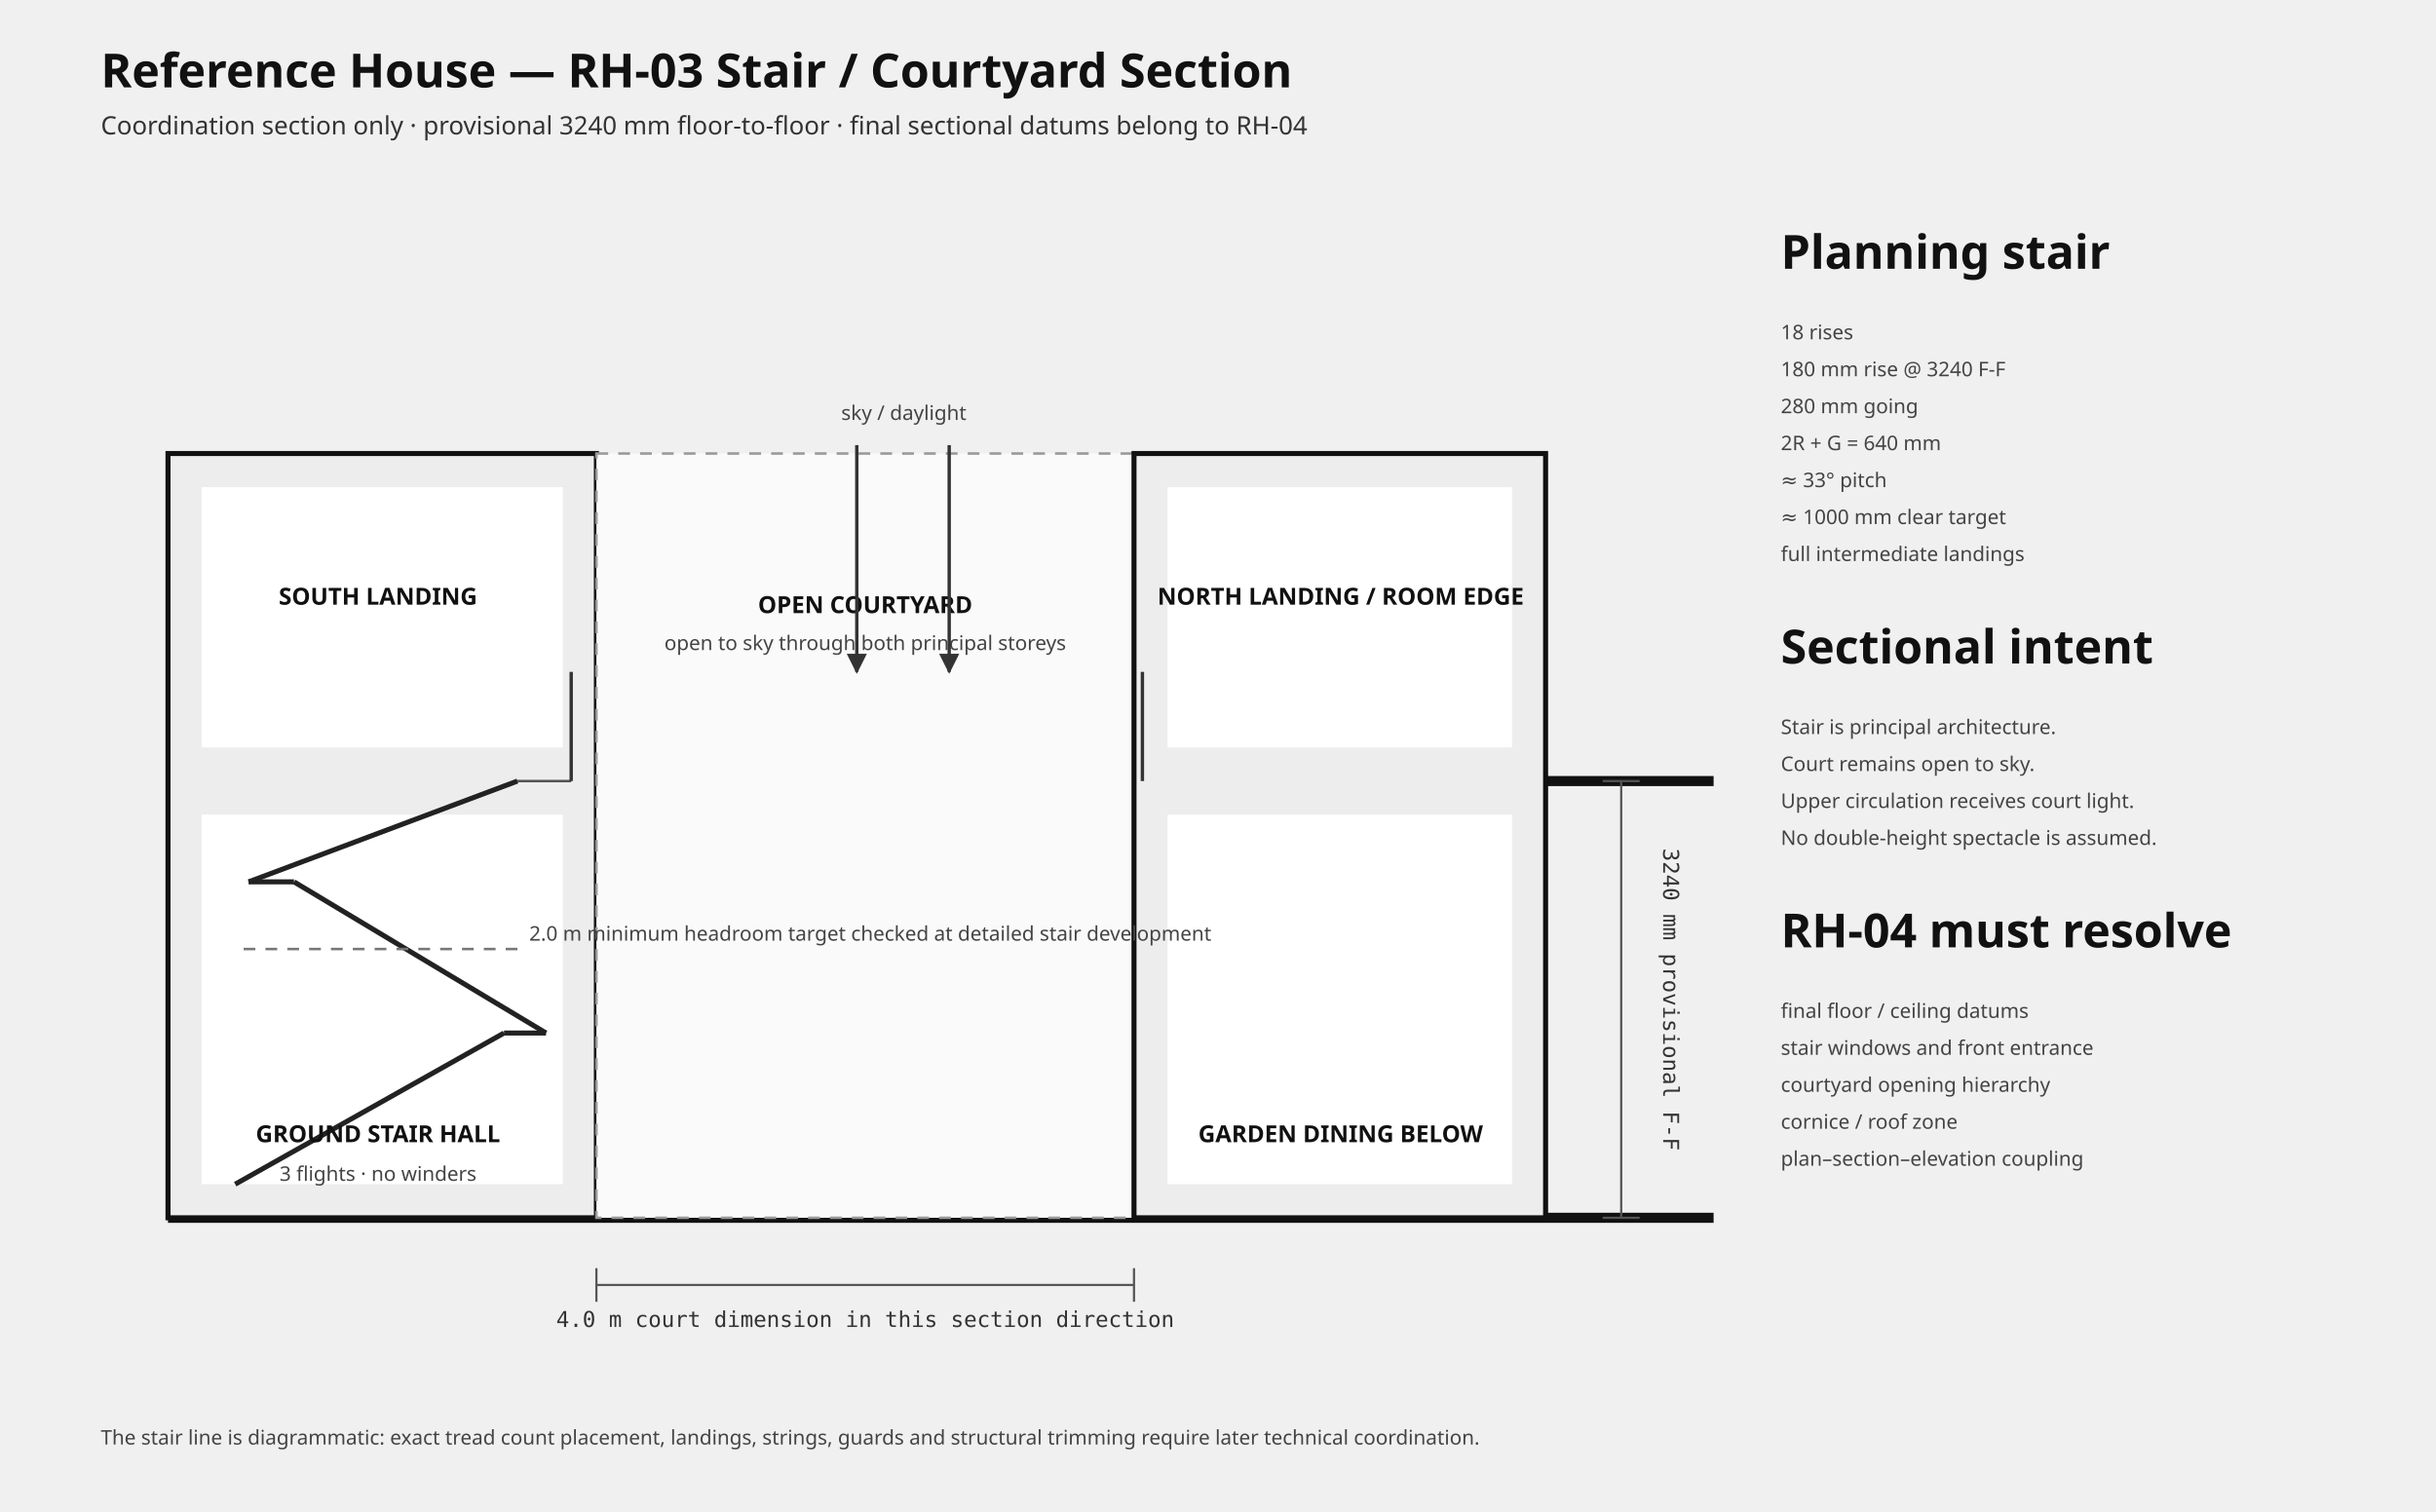
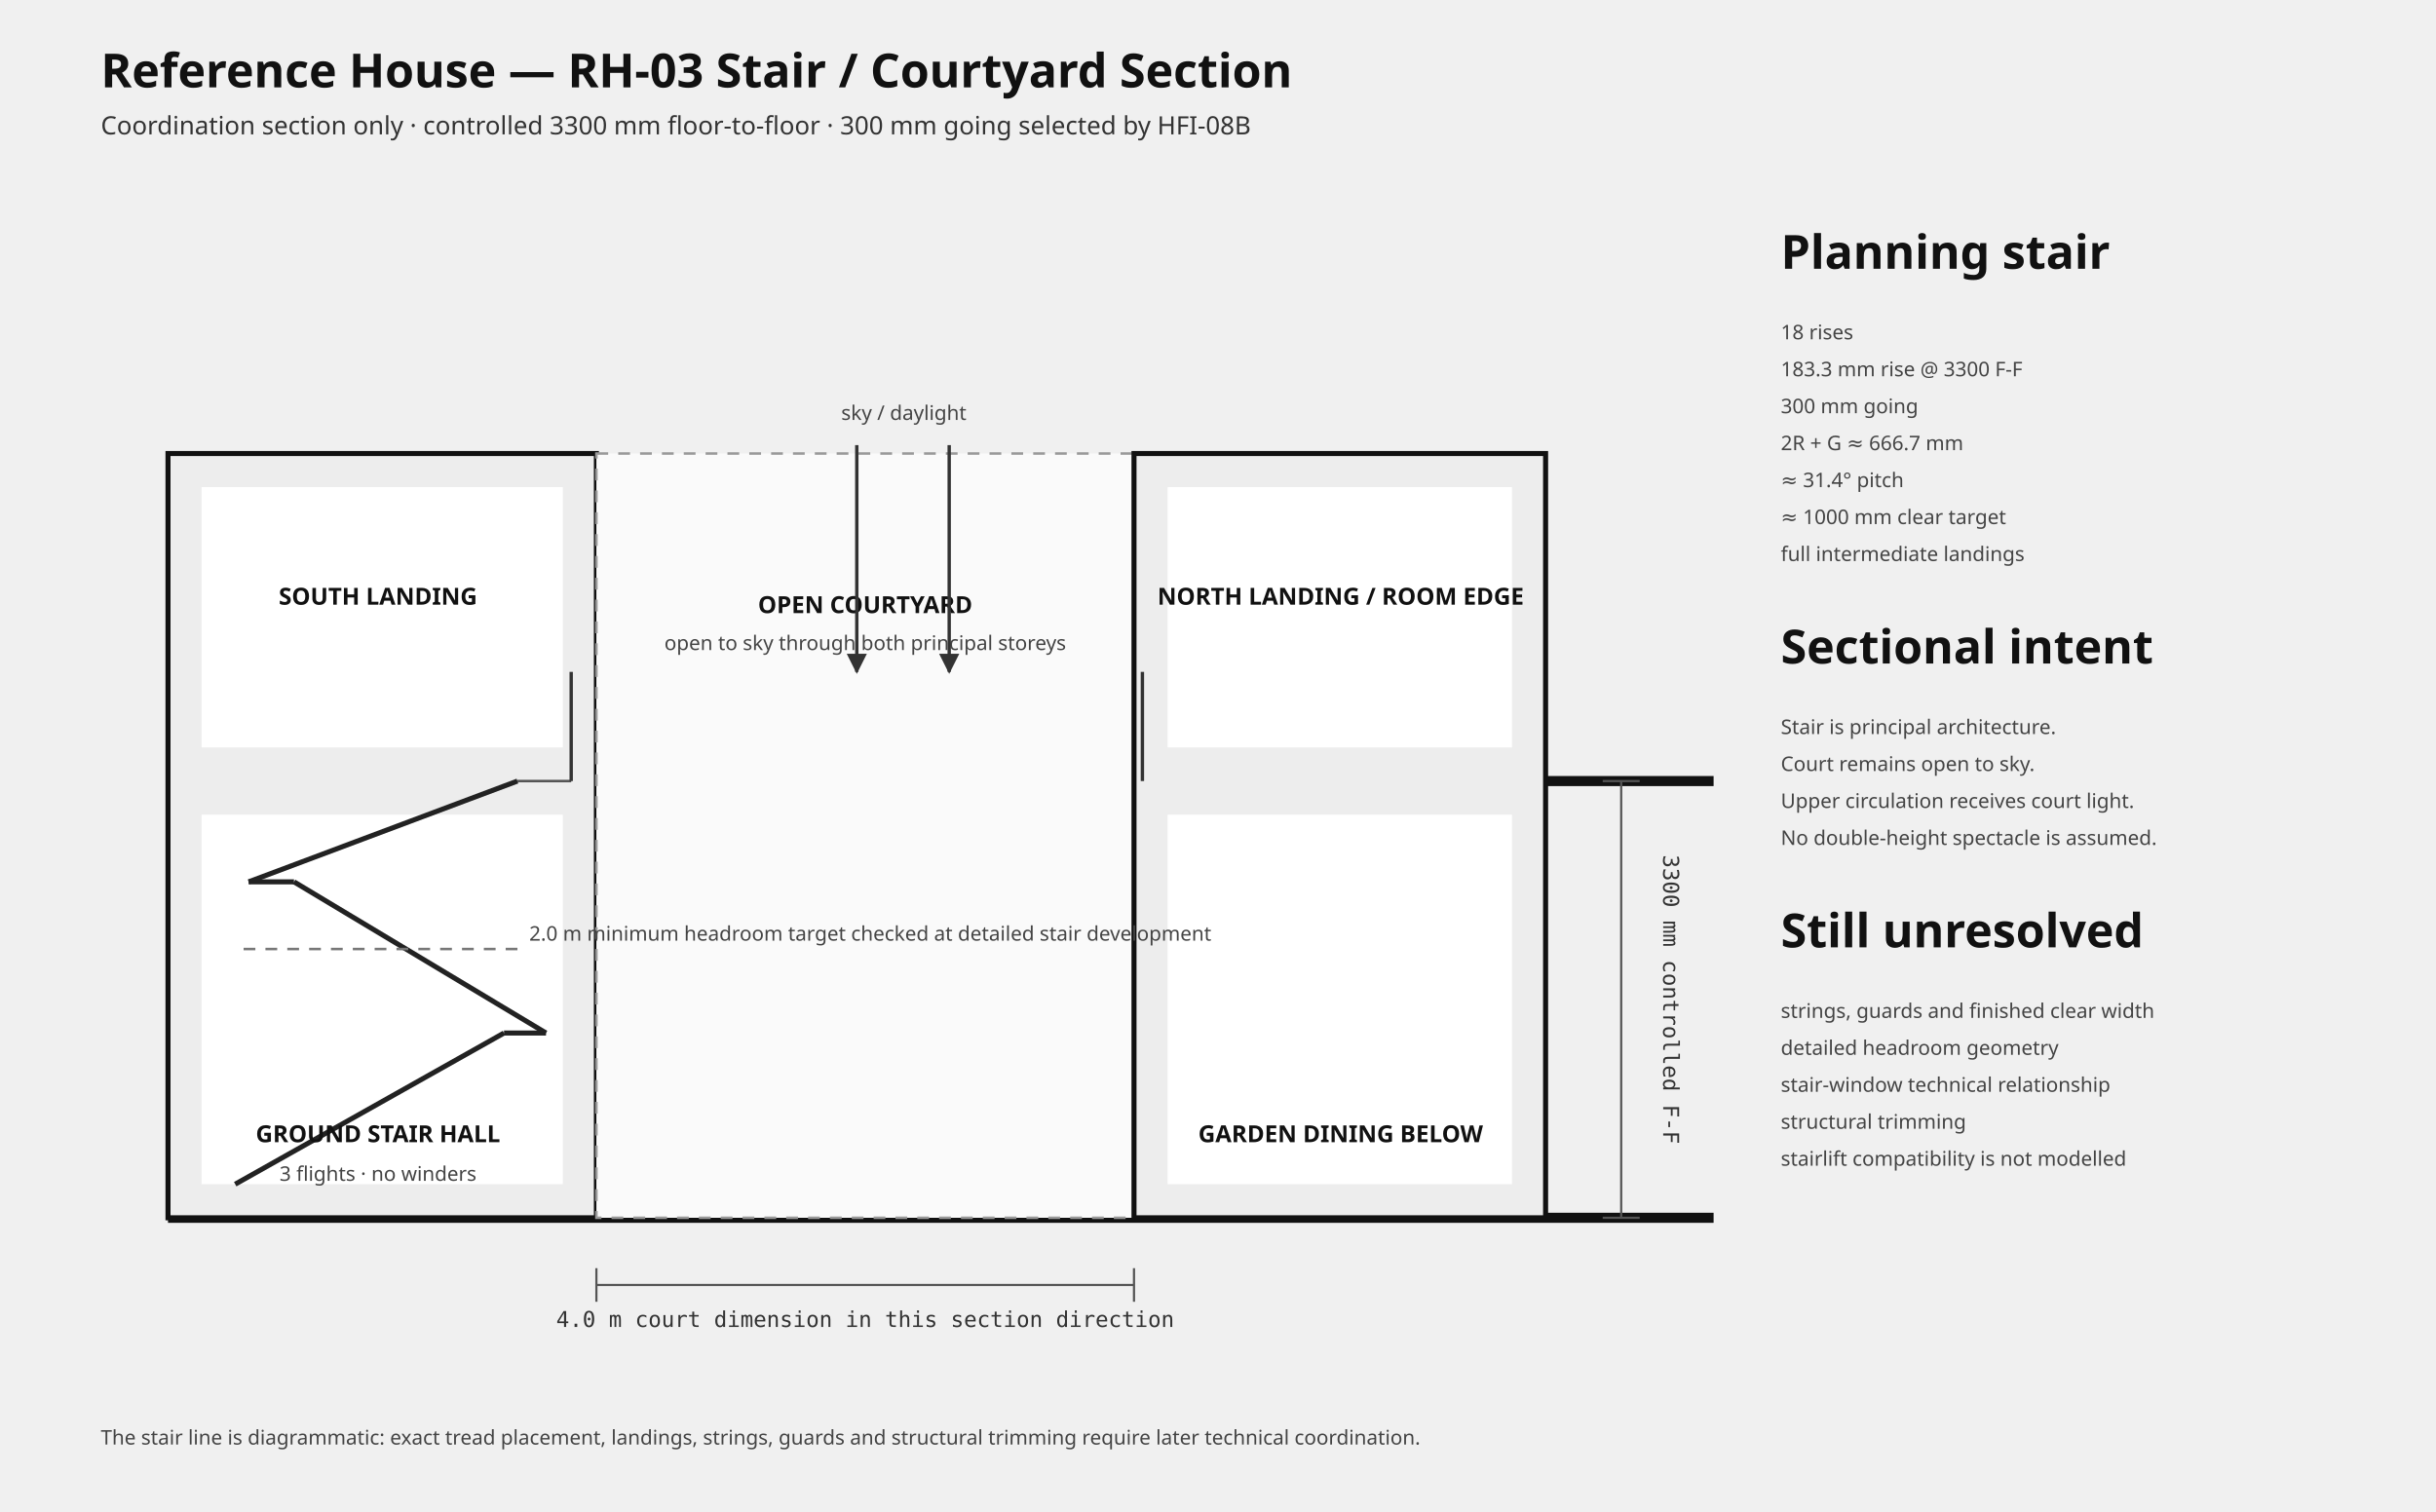
<svg xmlns="http://www.w3.org/2000/svg" width="1450" height="900" viewBox="0 0 1450 900" role="img" aria-labelledby="title desc">
  <defs>
    <style>
      .head{font:700 28px system-ui,sans-serif;fill:#111}.sub{font:15px system-ui,sans-serif;fill:#333}.label{font:600 14px system-ui,sans-serif;fill:#111}.small{font:12px system-ui,sans-serif;fill:#444}.dim{font:13px ui-monospace,SFMono-Regular,Menlo,monospace;fill:#333}
      .cut{fill:#ededed;stroke:#111;stroke-width:3}.floor{stroke:#111;stroke-width:6}.thin{stroke:#555;stroke-width:1.5}.dash{stroke:#777;stroke-width:1.5;stroke-dasharray:7 6}.stair{fill:none;stroke:#222;stroke-width:3}.guard{stroke:#333;stroke-width:2}.sky{fill:#fafafa;stroke:#999;stroke-width:1.5;stroke-dasharray:7 6}.dline{stroke:#555;stroke-width:1.3}.arrow{stroke:#333;stroke-width:2;fill:none;marker-end:url(#arr)}
    </style>
    <marker id="arr" viewBox="0 0 10 10" refX="9" refY="5" markerWidth="6" markerHeight="6" orient="auto">
      <path d="M0 0 L10 5 L0 10 z" fill="#333" />
    </marker>
  </defs>
  <text x="60" y="52" class="head">Reference House — RH-03 Stair / Courtyard Section</text>
-   <text x="60" y="80" class="sub">Coordination section only · provisional 3240 mm floor-to-floor · final sectional datums belong to RH-04</text>
+   <text x="60" y="80" class="sub">Coordination section only · controlled 3300 mm floor-to-floor · 300 mm going selected by HFI-08B</text>
  <g transform="translate(100,155)">
    <line x1="0" y1="570" x2="920" y2="570" class="floor" />
    <line x1="0" y1="310" x2="920" y2="310" class="floor" />
    <rect x="0" y="115" width="255" height="455" class="cut" />
    <rect x="255" y="115" width="320" height="455" class="sky" />
    <rect x="575" y="115" width="245" height="455" class="cut" />
    <rect x="20" y="135" width="215" height="155" fill="#fff" />
    <rect x="20" y="330" width="215" height="220" fill="#fff" />
    <rect x="595" y="135" width="205" height="155" fill="#fff" />
    <rect x="595" y="330" width="205" height="220" fill="#fff" />
    <polyline points="40,550 72,532 104,514 136,496 168,478 200,460" class="stair" />
    <line x1="200" y1="460" x2="225" y2="460" class="stair" />
    <polyline points="225,460 195,442 165,424 135,406 105,388 75,370" class="stair" />
    <line x1="75" y1="370" x2="48" y2="370" class="stair" />
    <polyline points="48,370 80,358 112,346 144,334 176,322 208,310" class="stair" />
    <line x1="208" y1="310" x2="240" y2="310" class="thin" />
    <line x1="240" y1="310" x2="240" y2="245" class="guard" />
    <line x1="580" y1="310" x2="580" y2="245" class="guard" />
    <text x="125" y="525" text-anchor="middle" class="label">GROUND STAIR HALL</text>
    <text x="125" y="548" text-anchor="middle" class="small">3 flights · no winders</text>
    <text x="125" y="205" text-anchor="middle" class="label">SOUTH LANDING</text>
    <text x="415" y="210" text-anchor="middle" class="label">OPEN COURTYARD</text>
    <text x="415" y="232" text-anchor="middle" class="small">open to sky through both principal storeys</text>
    <text x="698" y="205" text-anchor="middle" class="label">NORTH LANDING / ROOM EDGE</text>
    <text x="698" y="525" text-anchor="middle" class="label">GARDEN DINING BELOW</text>
    <line x1="410" y1="110" x2="410" y2="245" class="arrow" />
    <line x1="465" y1="110" x2="465" y2="245" class="arrow" />
    <text x="438" y="95" text-anchor="middle" class="small">sky / daylight</text>
    <line x1="45" y1="410" x2="210" y2="410" class="dash" />
    <text x="215" y="405" class="small">2.0 m minimum headroom target checked at detailed stair development</text>
    <line x1="865" y1="310" x2="865" y2="570" class="dline" />
    <line x1="854" y1="310" x2="876" y2="310" class="dline" />
    <line x1="854" y1="570" x2="876" y2="570" class="dline" />
-     <text x="890" y="440" transform="rotate(90 890 440)" text-anchor="middle" class="dim">3240 mm provisional F-F</text>
+     <text x="890" y="440" transform="rotate(90 890 440)" text-anchor="middle" class="dim">3300 mm controlled F-F</text>
    <line x1="255" y1="610" x2="575" y2="610" class="dline" />
    <line x1="255" y1="600" x2="255" y2="620" class="dline" />
    <line x1="575" y1="600" x2="575" y2="620" class="dline" />
    <text x="415" y="635" text-anchor="middle" class="dim">4.0 m court dimension in this section direction</text>
  </g>
  <g transform="translate(1060,160)">
    <text x="0" y="0" class="head">Planning stair</text>
    <text x="0" y="42" class="small">18 rises</text>
-     <text x="0" y="64" class="small">180 mm rise @ 3240 F-F</text>
-     <text x="0" y="86" class="small">280 mm going</text>
-     <text x="0" y="108" class="small">2R + G = 640 mm</text>
-     <text x="0" y="130" class="small">≈ 33° pitch</text>
+     <text x="0" y="64" class="small">183.3 mm rise @ 3300 F-F</text>
+     <text x="0" y="86" class="small">300 mm going</text>
+     <text x="0" y="108" class="small">2R + G ≈ 666.7 mm</text>
+     <text x="0" y="130" class="small">≈ 31.4° pitch</text>
    <text x="0" y="152" class="small">≈ 1000 mm clear target</text>
    <text x="0" y="174" class="small">full intermediate landings</text>
    <text x="0" y="235" class="head">Sectional intent</text>
    <text x="0" y="277" class="small">Stair is principal architecture.</text>
    <text x="0" y="299" class="small">Court remains open to sky.</text>
    <text x="0" y="321" class="small">Upper circulation receives court light.</text>
    <text x="0" y="343" class="small">No double-height spectacle is assumed.</text>
-     <text x="0" y="404" class="head">RH-04 must resolve</text>
-     <text x="0" y="446" class="small">final floor / ceiling datums</text>
-     <text x="0" y="468" class="small">stair windows and front entrance</text>
-     <text x="0" y="490" class="small">courtyard opening hierarchy</text>
-     <text x="0" y="512" class="small">cornice / roof zone</text>
-     <text x="0" y="534" class="small">plan–section–elevation coupling</text>
+     <text x="0" y="404" class="head">Still unresolved</text>
+     <text x="0" y="446" class="small">strings, guards and finished clear width</text>
+     <text x="0" y="468" class="small">detailed headroom geometry</text>
+     <text x="0" y="490" class="small">stair-window technical relationship</text>
+     <text x="0" y="512" class="small">structural trimming</text>
+     <text x="0" y="534" class="small">stairlift compatibility is not modelled</text>
  </g>
-   <text x="60" y="860" class="small">The stair line is diagrammatic: exact tread count placement, landings, strings, guards and structural trimming require later technical coordination.</text>
+   <text x="60" y="860" class="small">The stair line is diagrammatic: exact tread placement, landings, strings, guards and structural trimming require later technical coordination.</text>
</svg>
